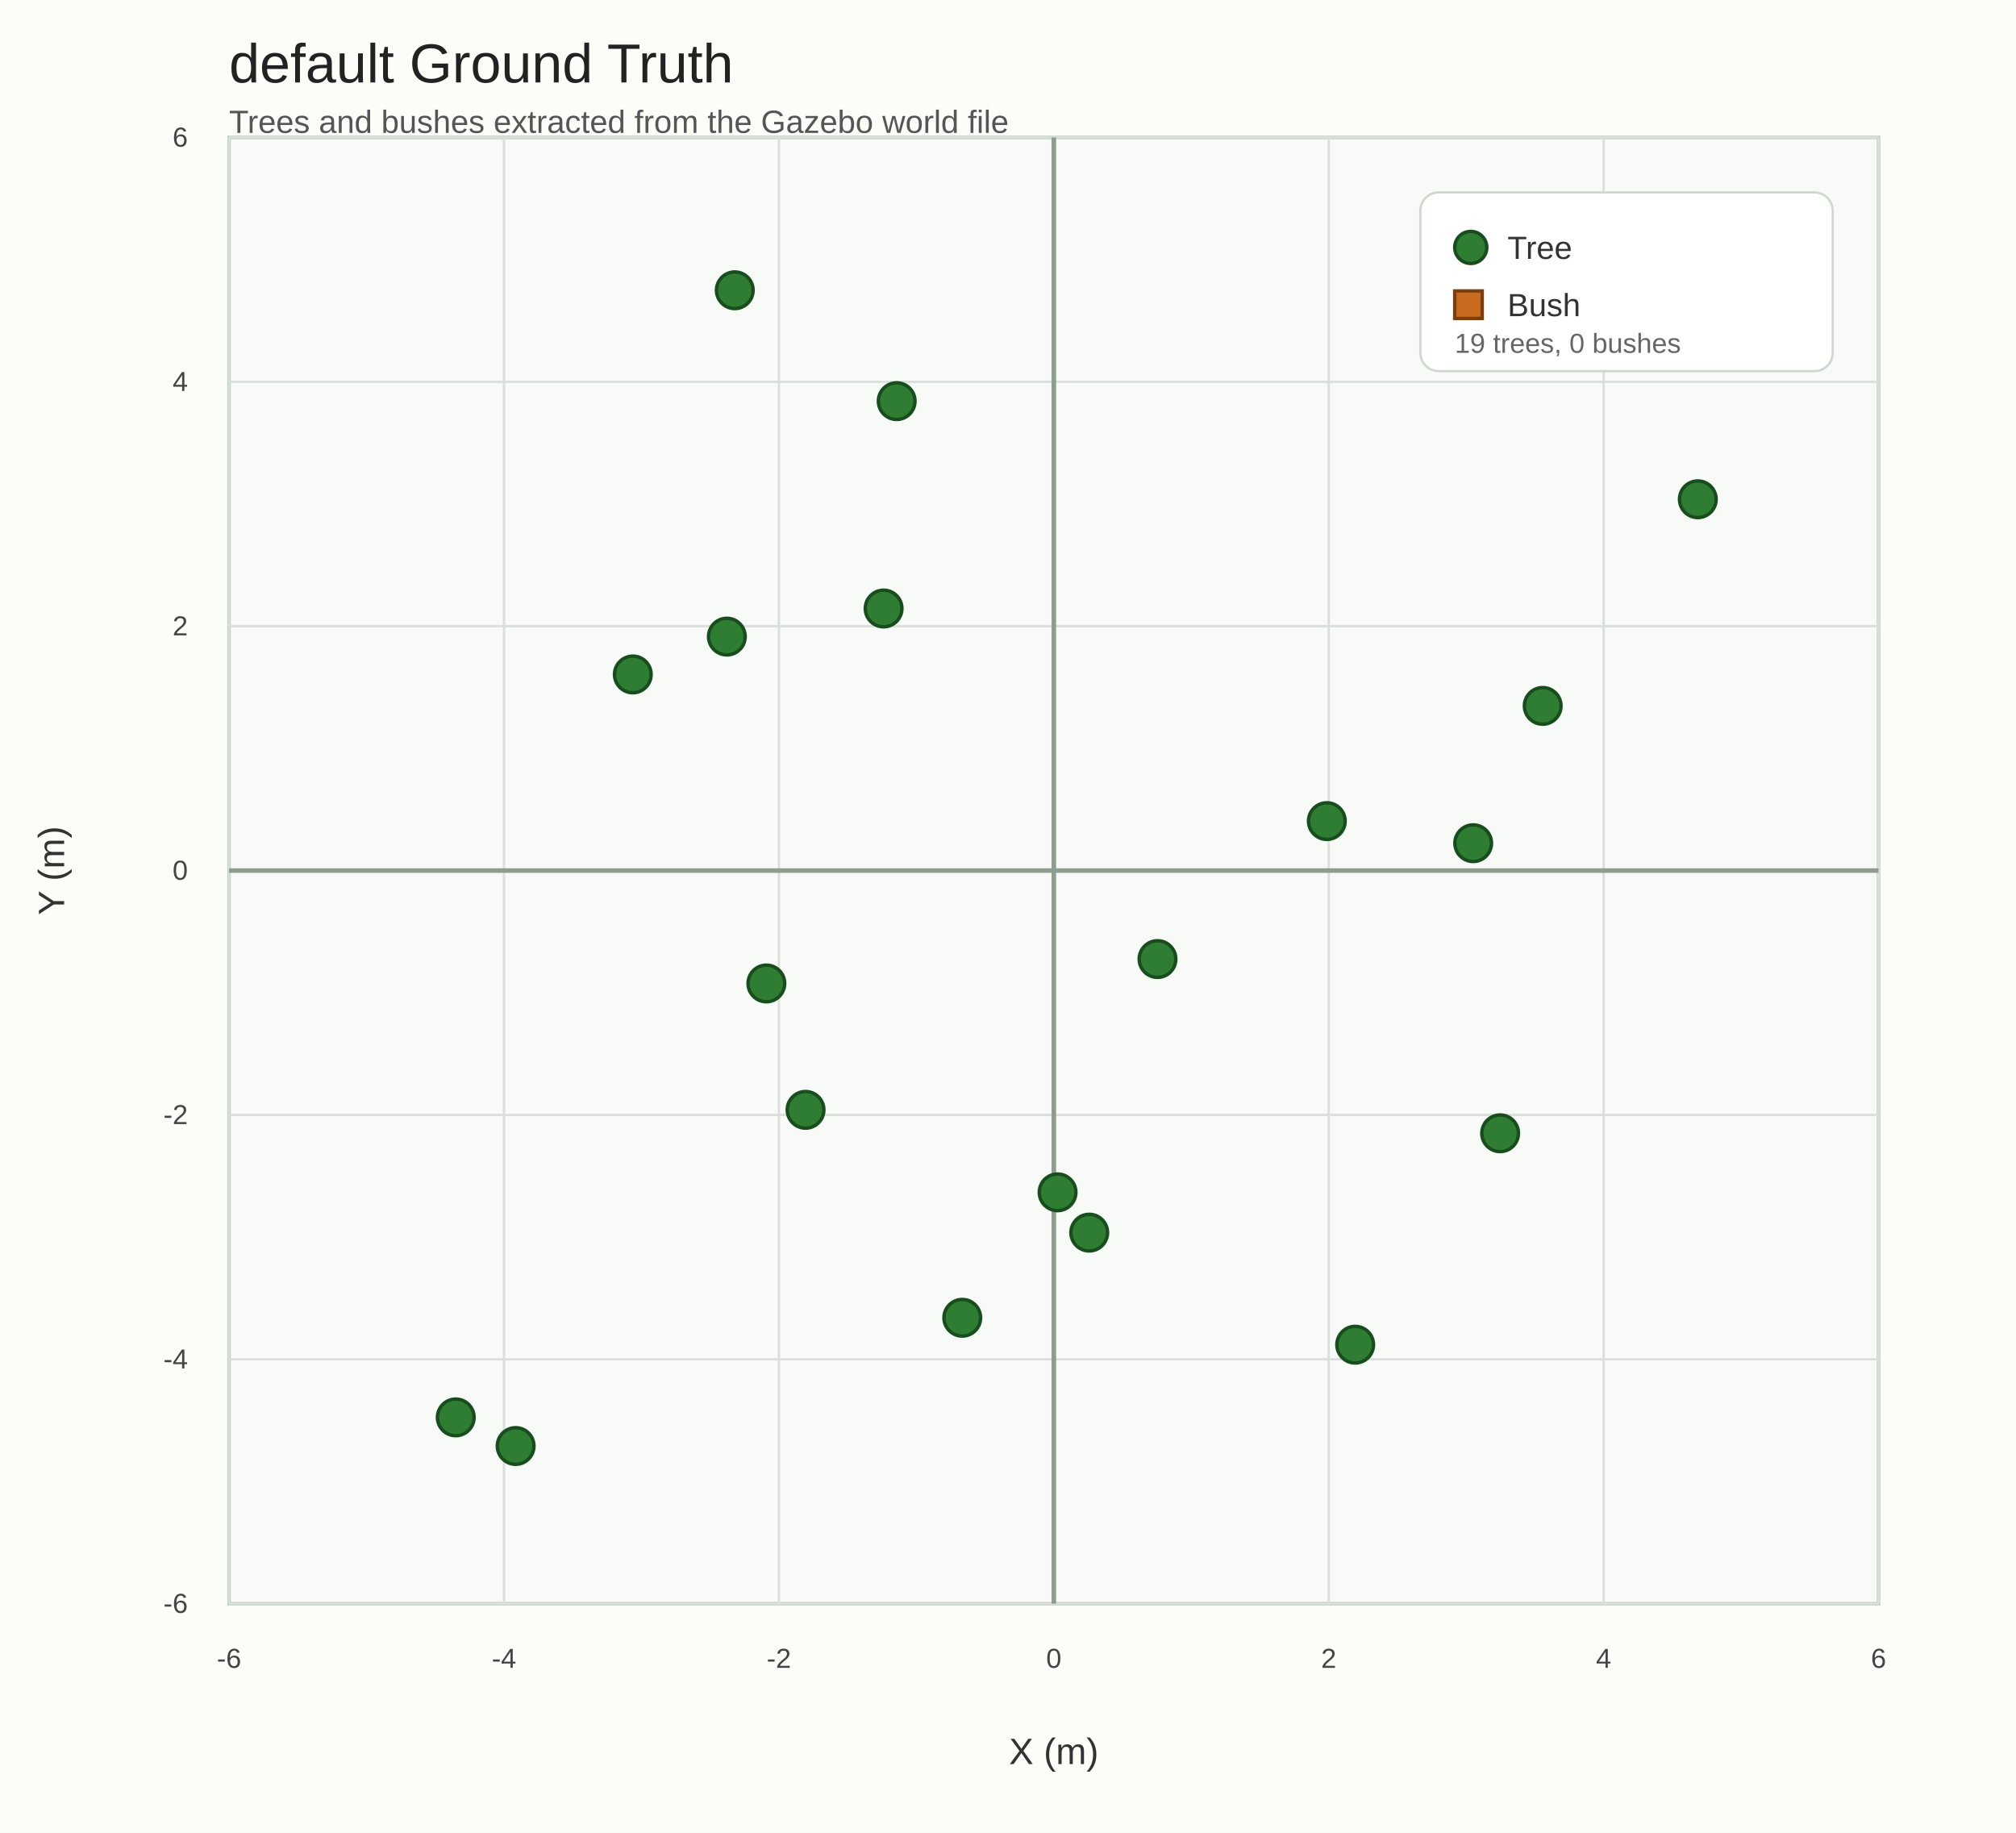
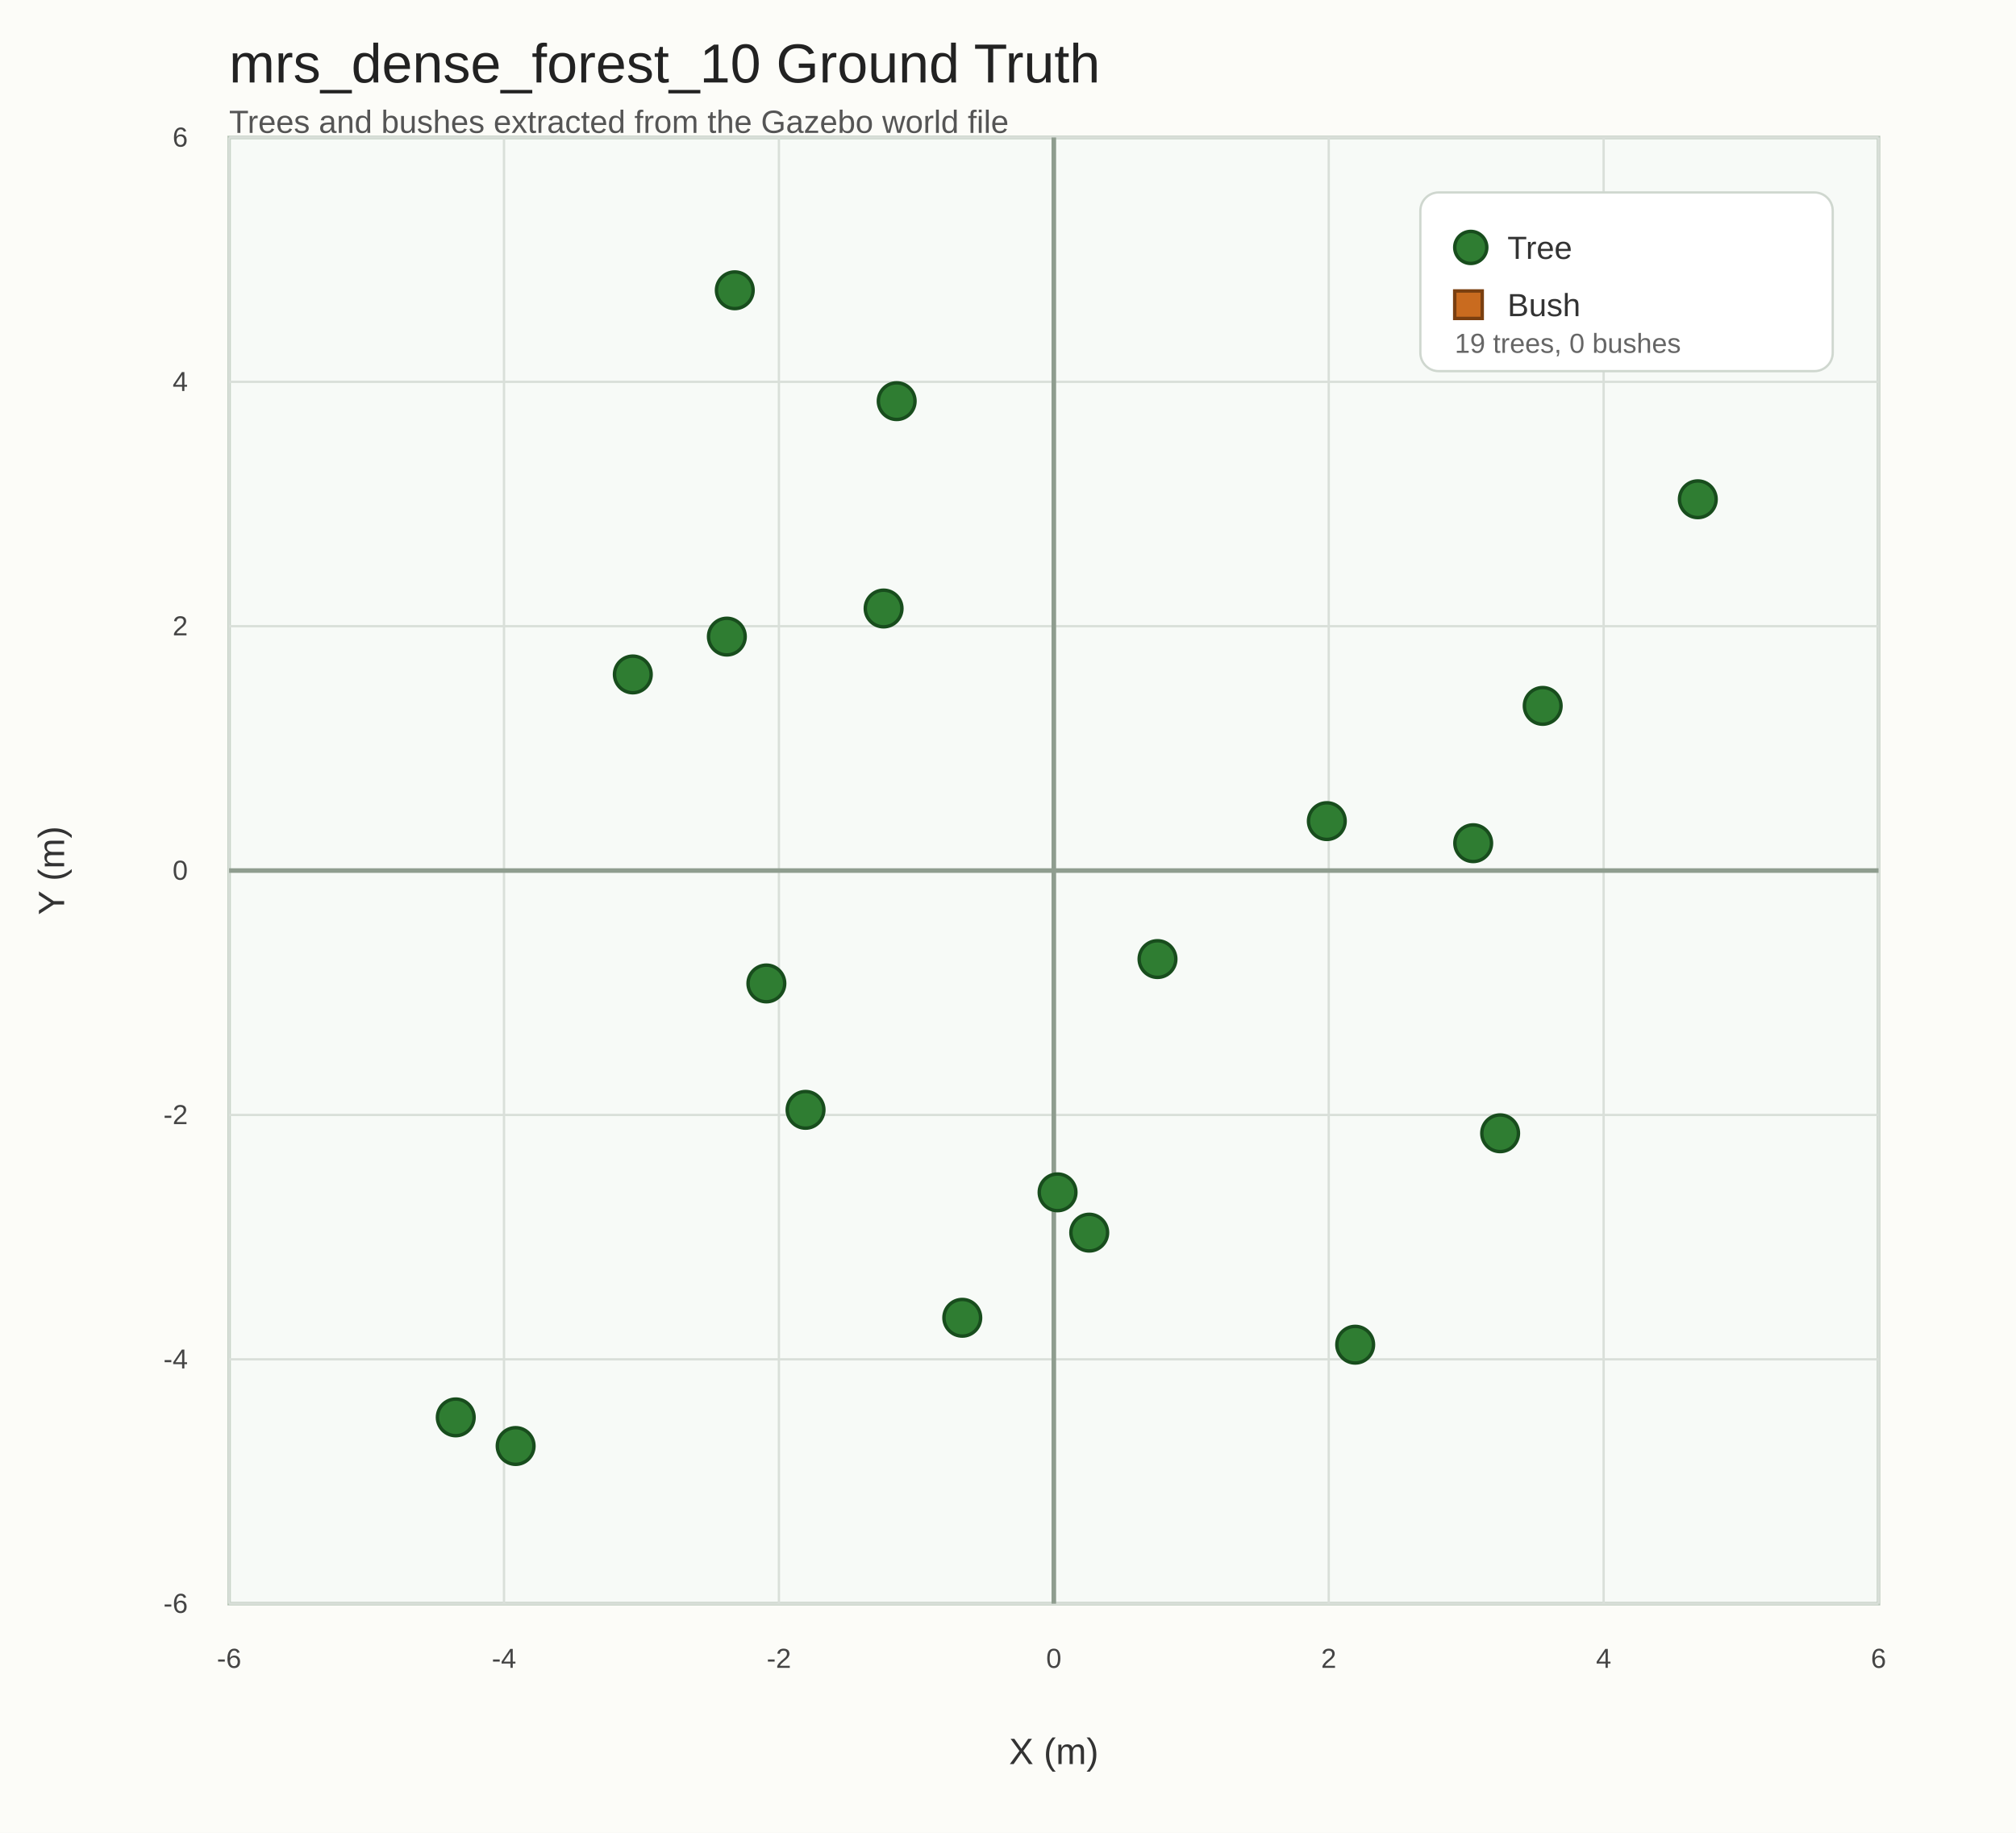
<svg xmlns="http://www.w3.org/2000/svg" width="880" height="800" viewBox="0 0 880 800">
  <rect width="880" height="800" fill="#fcfcf8" />
-   <text x="100" y="36" font-size="24" font-family="Arial" fill="#222">default Ground Truth</text>
+   <text x="100" y="36" font-size="24" font-family="Arial" fill="#222">mrs_dense_forest_10 Ground Truth</text>
  <text x="100" y="58" font-size="14" font-family="Arial" fill="#555">Trees and bushes extracted from the Gazebo world file</text>
  <rect x="100" y="60" width="720" height="640" fill="#f7faf7" stroke="#b9c7b9" stroke-width="1.5" />
  <line x1="100.00" y1="60" x2="100.00" y2="700" stroke="#d9dfd9" stroke-width="1" />
  <text x="100.00" y="728" font-size="12" font-family="Arial" fill="#444" text-anchor="middle">-6</text>
  <line x1="220.00" y1="60" x2="220.00" y2="700" stroke="#d9dfd9" stroke-width="1" />
  <text x="220.00" y="728" font-size="12" font-family="Arial" fill="#444" text-anchor="middle">-4</text>
  <line x1="340.00" y1="60" x2="340.00" y2="700" stroke="#d9dfd9" stroke-width="1" />
  <text x="340.00" y="728" font-size="12" font-family="Arial" fill="#444" text-anchor="middle">-2</text>
  <line x1="460.00" y1="60" x2="460.00" y2="700" stroke="#d9dfd9" stroke-width="1" />
  <text x="460.00" y="728" font-size="12" font-family="Arial" fill="#444" text-anchor="middle">0</text>
  <line x1="580.00" y1="60" x2="580.00" y2="700" stroke="#d9dfd9" stroke-width="1" />
  <text x="580.00" y="728" font-size="12" font-family="Arial" fill="#444" text-anchor="middle">2</text>
  <line x1="700.00" y1="60" x2="700.00" y2="700" stroke="#d9dfd9" stroke-width="1" />
  <text x="700.00" y="728" font-size="12" font-family="Arial" fill="#444" text-anchor="middle">4</text>
  <line x1="820.00" y1="60" x2="820.00" y2="700" stroke="#d9dfd9" stroke-width="1" />
  <text x="820.00" y="728" font-size="12" font-family="Arial" fill="#444" text-anchor="middle">6</text>
  <line x1="100" y1="700.00" x2="820" y2="700.00" stroke="#d9dfd9" stroke-width="1" />
  <text x="82" y="704.00" font-size="12" font-family="Arial" fill="#444" text-anchor="end">-6</text>
  <line x1="100" y1="593.33" x2="820" y2="593.33" stroke="#d9dfd9" stroke-width="1" />
  <text x="82" y="597.33" font-size="12" font-family="Arial" fill="#444" text-anchor="end">-4</text>
  <line x1="100" y1="486.67" x2="820" y2="486.67" stroke="#d9dfd9" stroke-width="1" />
  <text x="82" y="490.67" font-size="12" font-family="Arial" fill="#444" text-anchor="end">-2</text>
  <line x1="100" y1="380.00" x2="820" y2="380.00" stroke="#d9dfd9" stroke-width="1" />
  <text x="82" y="384.00" font-size="12" font-family="Arial" fill="#444" text-anchor="end">0</text>
  <line x1="100" y1="273.33" x2="820" y2="273.33" stroke="#d9dfd9" stroke-width="1" />
  <text x="82" y="277.33" font-size="12" font-family="Arial" fill="#444" text-anchor="end">2</text>
  <line x1="100" y1="166.67" x2="820" y2="166.67" stroke="#d9dfd9" stroke-width="1" />
  <text x="82" y="170.67" font-size="12" font-family="Arial" fill="#444" text-anchor="end">4</text>
  <line x1="100" y1="60.00" x2="820" y2="60.00" stroke="#d9dfd9" stroke-width="1" />
  <text x="82" y="64.00" font-size="12" font-family="Arial" fill="#444" text-anchor="end">6</text>
  <line x1="460.00" y1="60" x2="460.00" y2="700" stroke="#8f9d8f" stroke-width="2" />
  <line x1="100" y1="380.00" x2="820" y2="380.00" stroke="#8f9d8f" stroke-width="2" />
  <text x="460" y="770" font-size="16" font-family="Arial" fill="#333" text-anchor="middle">X (m)</text>
  <text x="28" y="380" font-size="16" font-family="Arial" fill="#333" text-anchor="middle" transform="rotate(-90 28 380)">Y (m)</text>
  <circle cx="579.17" cy="358.41" r="8" fill="#2f7d32" stroke="#184d1d" stroke-width="1.5" />
  <circle cx="320.74" cy="126.70" r="8" fill="#2f7d32" stroke="#184d1d" stroke-width="1.5" />
  <circle cx="505.26" cy="418.63" r="8" fill="#2f7d32" stroke="#184d1d" stroke-width="1.5" />
  <circle cx="475.46" cy="538.04" r="8" fill="#2f7d32" stroke="#184d1d" stroke-width="1.5" />
  <circle cx="225.08" cy="631.18" r="8" fill="#2f7d32" stroke="#184d1d" stroke-width="1.5" />
  <circle cx="198.94" cy="618.68" r="8" fill="#2f7d32" stroke="#184d1d" stroke-width="1.5" />
  <circle cx="461.64" cy="520.45" r="8" fill="#2f7d32" stroke="#184d1d" stroke-width="1.5" />
  <circle cx="334.53" cy="429.27" r="8" fill="#2f7d32" stroke="#184d1d" stroke-width="1.5" />
  <circle cx="317.28" cy="277.87" r="8" fill="#2f7d32" stroke="#184d1d" stroke-width="1.5" />
  <circle cx="391.41" cy="175.10" r="8" fill="#2f7d32" stroke="#184d1d" stroke-width="1.5" />
  <circle cx="276.23" cy="294.39" r="8" fill="#2f7d32" stroke="#184d1d" stroke-width="1.5" />
  <circle cx="741.11" cy="217.93" r="8" fill="#2f7d32" stroke="#184d1d" stroke-width="1.5" />
  <circle cx="385.70" cy="265.61" r="8" fill="#2f7d32" stroke="#184d1d" stroke-width="1.5" />
  <circle cx="673.40" cy="308.12" r="8" fill="#2f7d32" stroke="#184d1d" stroke-width="1.5" />
  <circle cx="654.82" cy="494.67" r="8" fill="#2f7d32" stroke="#184d1d" stroke-width="1.5" />
  <circle cx="591.55" cy="586.95" r="8" fill="#2f7d32" stroke="#184d1d" stroke-width="1.5" />
  <circle cx="643.06" cy="368.05" r="8" fill="#2f7d32" stroke="#184d1d" stroke-width="1.5" />
  <circle cx="420.04" cy="575.20" r="8" fill="#2f7d32" stroke="#184d1d" stroke-width="1.5" />
  <circle cx="351.63" cy="484.44" r="8" fill="#2f7d32" stroke="#184d1d" stroke-width="1.5" />
  <rect x="620" y="84" width="180" height="78" rx="8" fill="#ffffff" stroke="#cfd7cf" />
  <circle cx="642" cy="108" r="7" fill="#2f7d32" stroke="#184d1d" stroke-width="1.5" />
  <text x="658" y="113" font-size="14" font-family="Arial" fill="#333">Tree</text>
  <rect x="635" y="127" width="12" height="12" fill="#c96b1f" stroke="#7a3f10" stroke-width="1.5" />
  <text x="658" y="138" font-size="14" font-family="Arial" fill="#333">Bush</text>
  <text x="635" y="154" font-size="12" font-family="Arial" fill="#666">19 trees, 0 bushes</text>
</svg>
